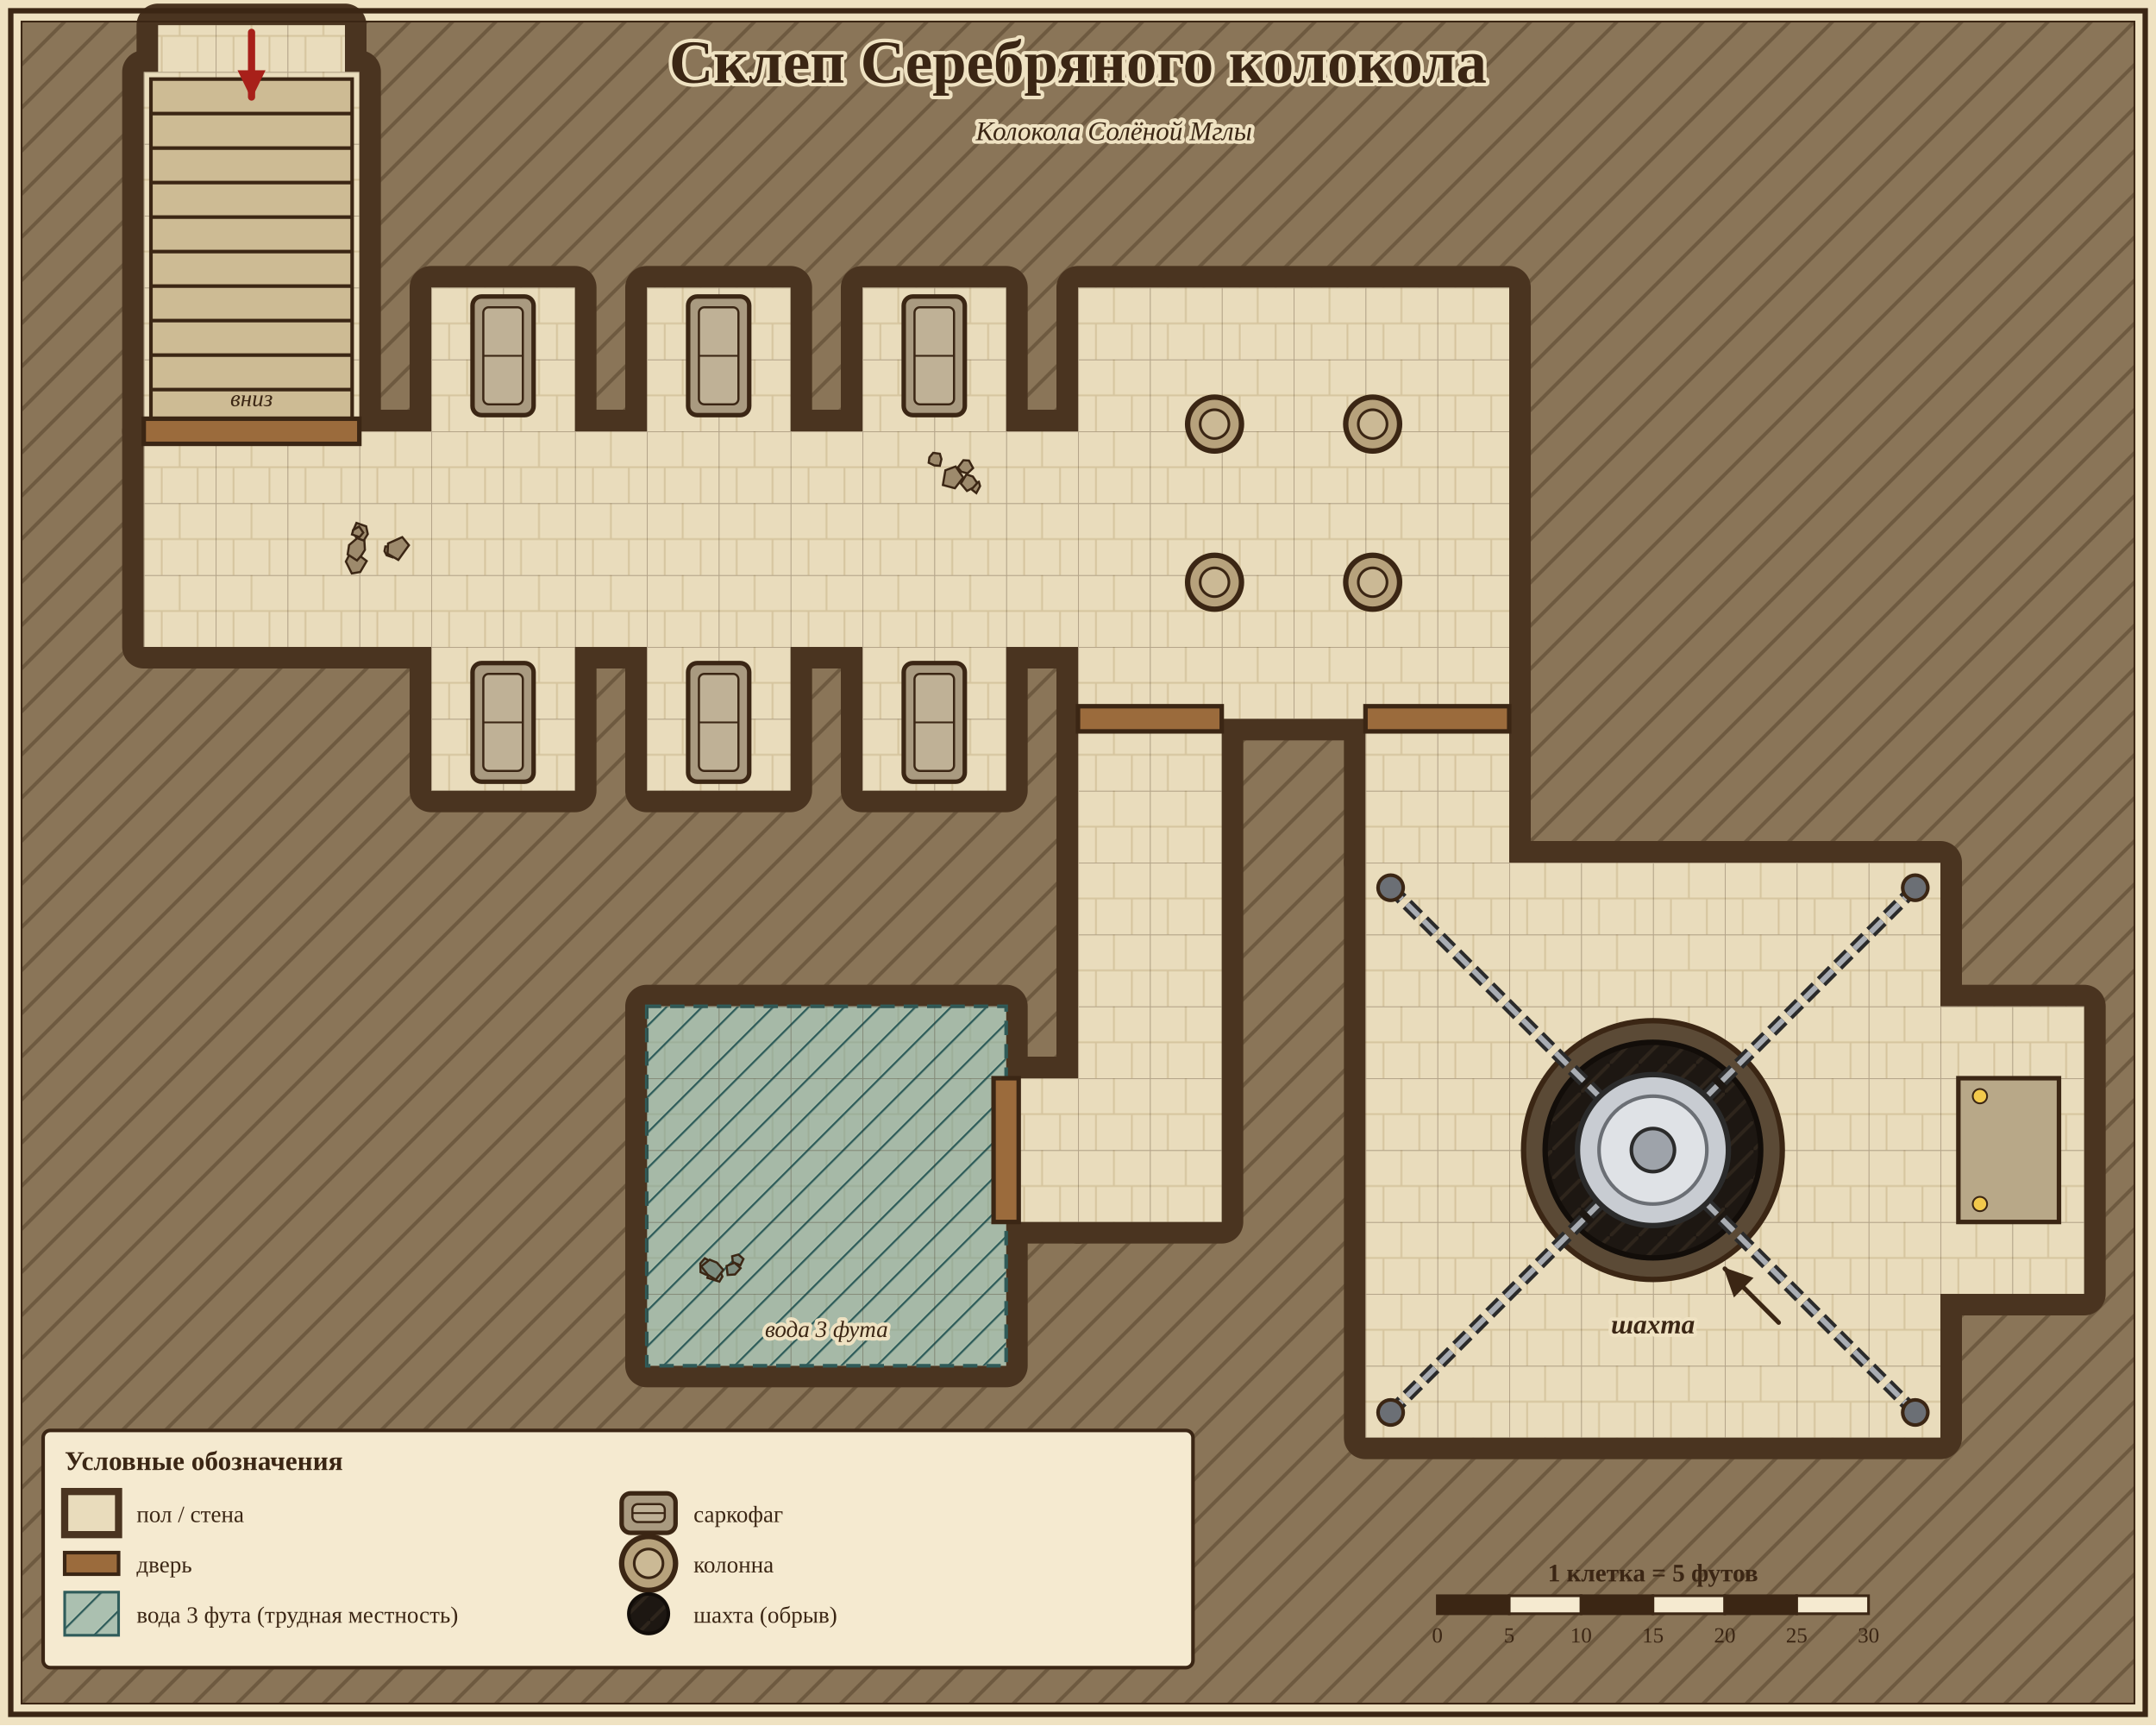
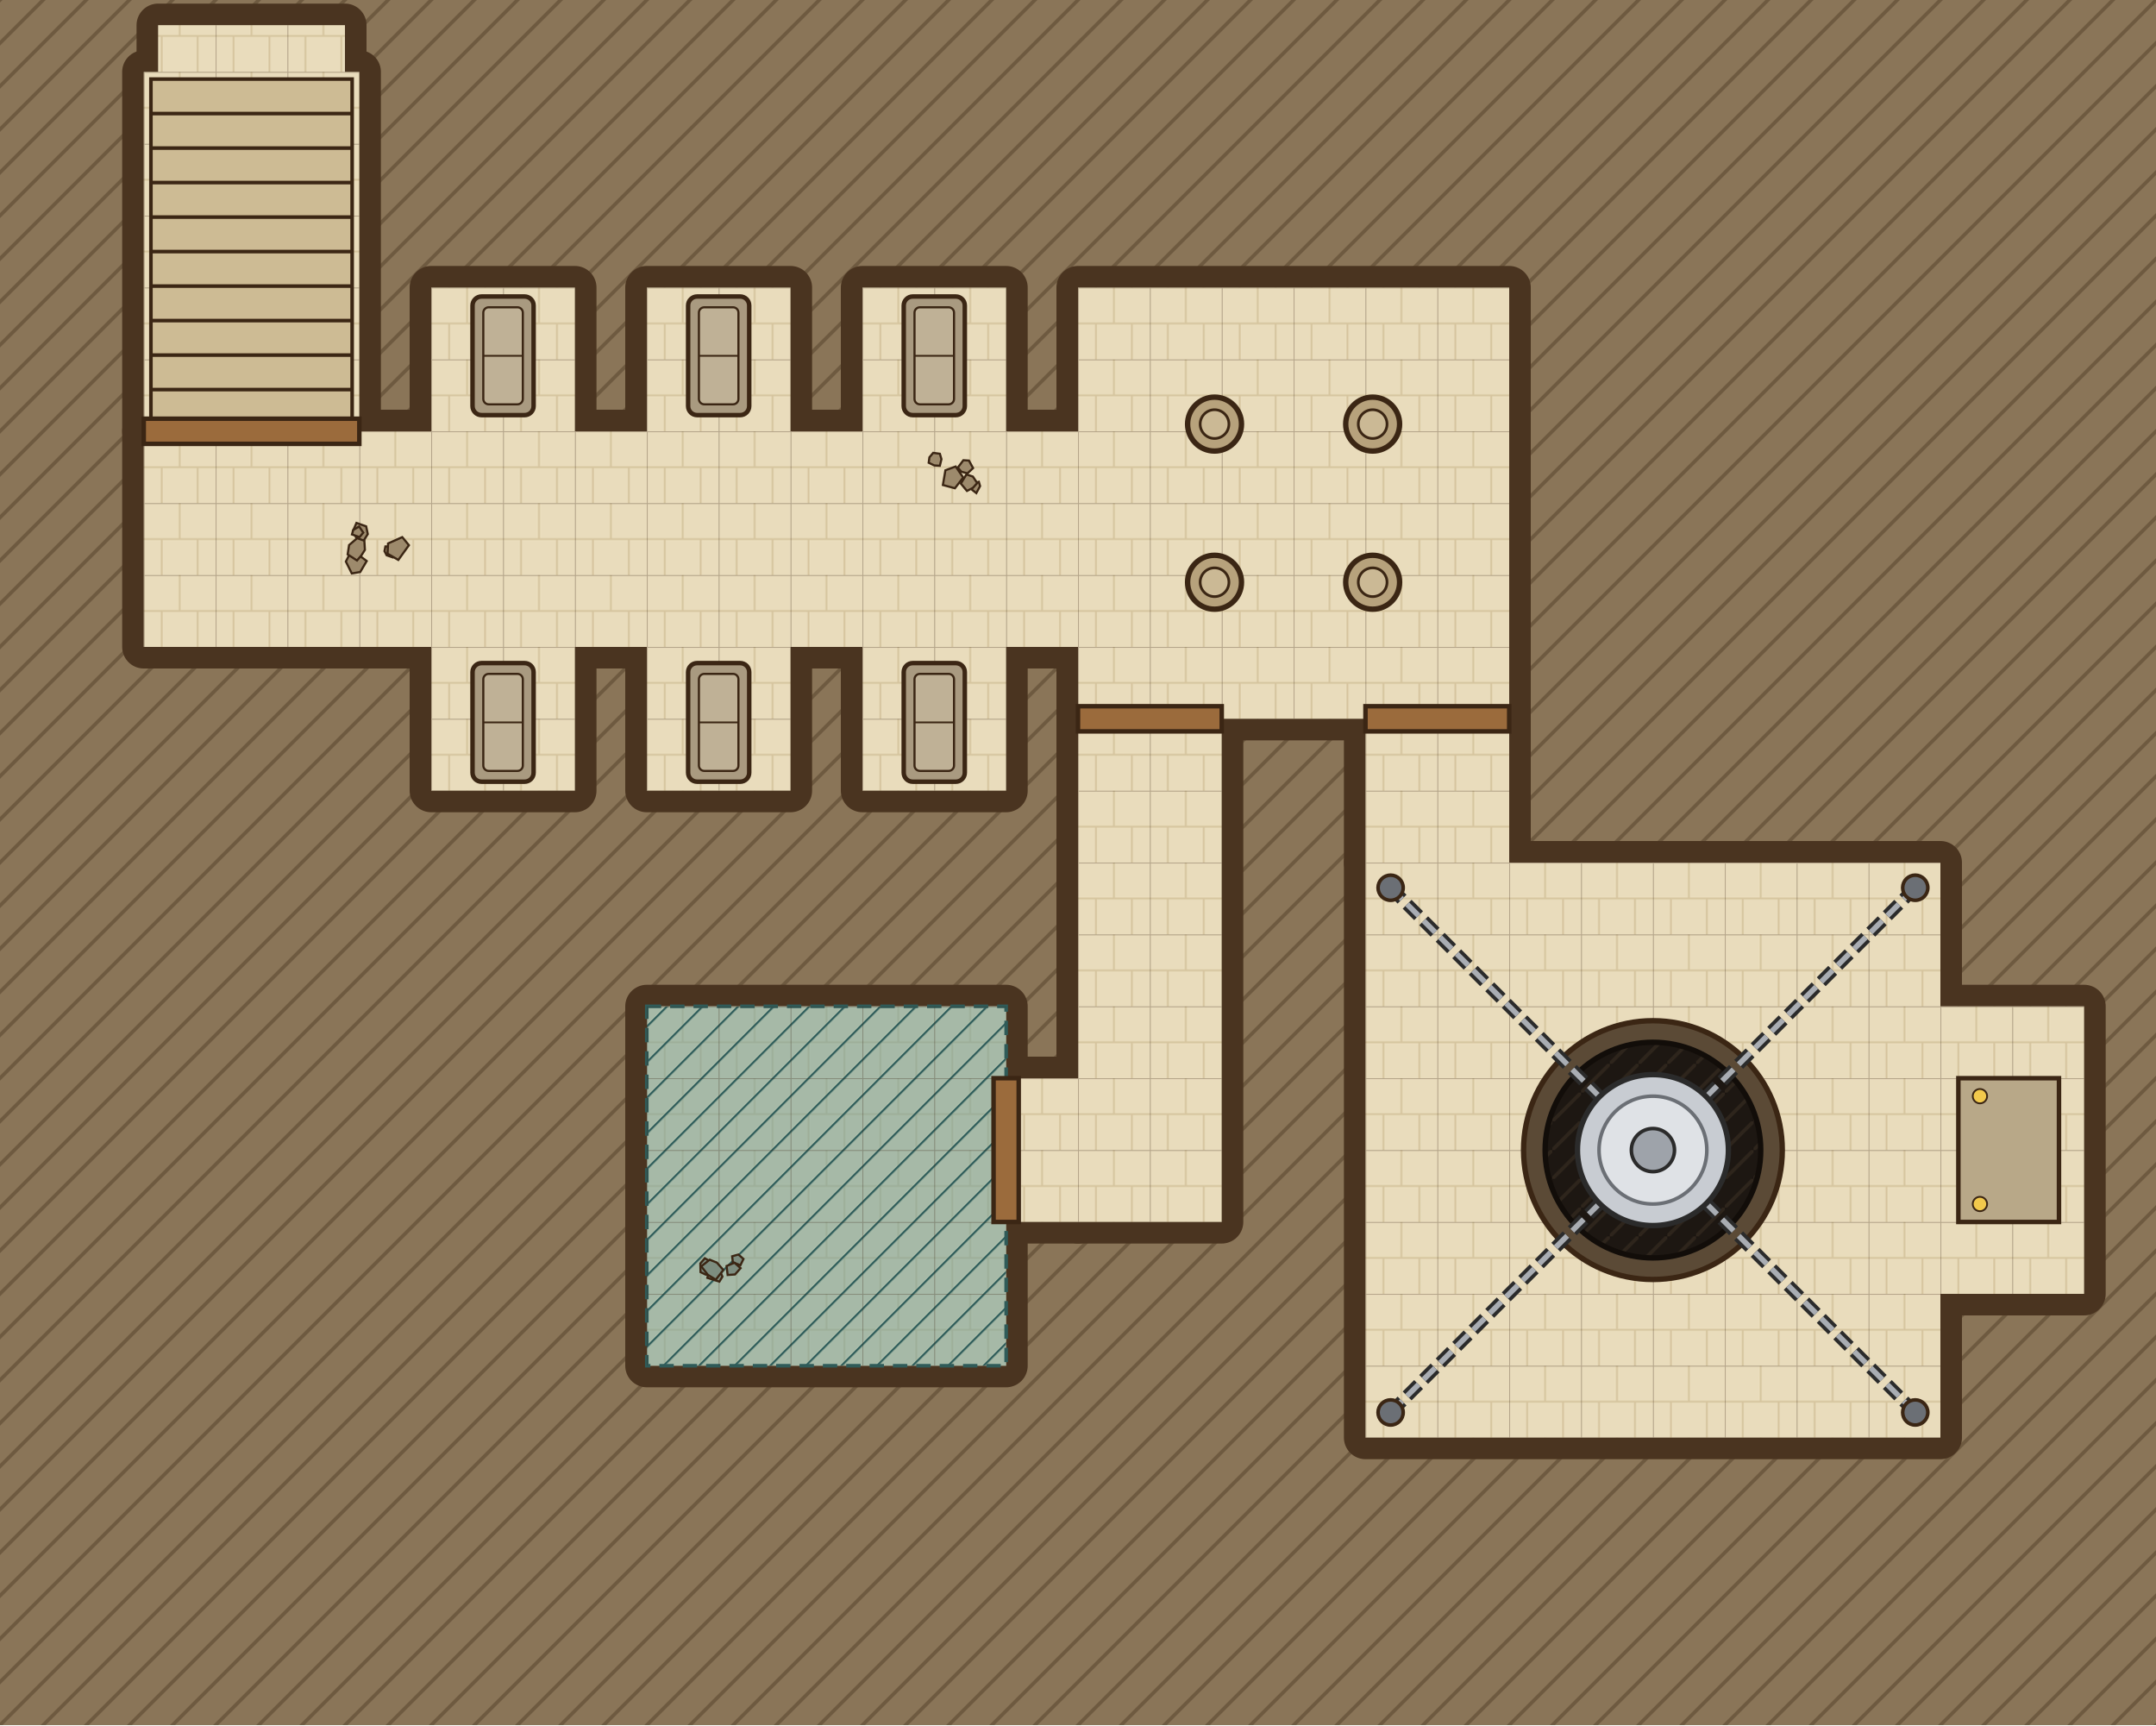
<svg xmlns="http://www.w3.org/2000/svg" width="1200" height="960" viewBox="0 0 1200 960">
  <defs>
    <pattern id="rock" width="24" height="24" patternUnits="userSpaceOnUse">
      <rect width="24" height="24" fill="#8a7558" stroke="none" />
      <path d="M0 24 L24 0 M-6 6 L6 -6 M18 30 L30 18" stroke="#6e5a40" stroke-width="2" fill="none" />
    </pattern>
    <pattern id="tile" width="40" height="40" patternUnits="userSpaceOnUse">
      <rect width="40" height="40" fill="#e9dcbc" stroke="none" />
      <path d="M0 20 L40 20 M20 0 L20 20 M10 20 L10 40 M30 20 L30 40" stroke="#d6c59f" stroke-width="1" fill="none" />
    </pattern>
    <pattern id="water" width="40" height="20" patternUnits="userSpaceOnUse">
      <rect width="40" height="20" fill="#7fa8a0" stroke="none" />
      <path d="M0 10 Q5 5 10 10 T20 10 T30 10 T40 10" stroke="#4f7d78" stroke-width="1.5" fill="none" />
    </pattern>
    <pattern id="waterhatch" width="14" height="14" patternUnits="userSpaceOnUse" patternTransform="rotate(45)">
      <rect width="14" height="14" fill="#6f9c96" fill-opacity="0.55" stroke="none" />
      <line x1="0" y1="0" x2="0" y2="14" stroke="#2f5c5a" stroke-width="2.2" />
    </pattern>
    <pattern id="grid" width="40" height="40" patternUnits="userSpaceOnUse">
      <path d="M40 0 L0 0 L0 40" fill="none" stroke="#3b2614" stroke-width="1" stroke-opacity="0.3" />
    </pattern>
    <pattern id="void" width="16" height="16" patternUnits="userSpaceOnUse">
      <rect width="16" height="16" fill="#1d1712" stroke="none" />
      <path d="M0 16 L16 0" stroke="#2e251c" stroke-width="2" fill="none" />
    </pattern>
    <g id="col">
      <circle r="15" fill="#b7a27c" stroke="#3b2614" stroke-width="3" />
      <circle r="8" fill="#cbb995" stroke="#3b2614" stroke-width="1.5" />
    </g>
  </defs>
  <rect x="0" y="0" width="1200" height="960" fill="#efe2c2" stroke="none" />
-   <rect x="12" y="12" width="1176" height="936" fill="url(#rock)" stroke="none" />
+   <rect x="0" y="0" width="1200" height="960" fill="url(#rock)" stroke="none" />
  <g>
    <rect x="80" y="40" width="120" height="200" fill="#4a3420" stroke="#4a3420" stroke-width="24" stroke-linejoin="round" />
    <rect x="88" y="14" width="104" height="40" fill="#4a3420" stroke="#4a3420" stroke-width="24" stroke-linejoin="round" />
    <rect x="80" y="240" width="520" height="120" fill="#4a3420" stroke="#4a3420" stroke-width="24" stroke-linejoin="round" />
    <rect x="240" y="160" width="80" height="80" fill="#4a3420" stroke="#4a3420" stroke-width="24" stroke-linejoin="round" />
    <rect x="360" y="160" width="80" height="80" fill="#4a3420" stroke="#4a3420" stroke-width="24" stroke-linejoin="round" />
    <rect x="480" y="160" width="80" height="80" fill="#4a3420" stroke="#4a3420" stroke-width="24" stroke-linejoin="round" />
    <rect x="240" y="360" width="80" height="80" fill="#4a3420" stroke="#4a3420" stroke-width="24" stroke-linejoin="round" />
    <rect x="360" y="360" width="80" height="80" fill="#4a3420" stroke="#4a3420" stroke-width="24" stroke-linejoin="round" />
    <rect x="480" y="360" width="80" height="80" fill="#4a3420" stroke="#4a3420" stroke-width="24" stroke-linejoin="round" />
    <rect x="600" y="160" width="240" height="240" fill="#4a3420" stroke="#4a3420" stroke-width="24" stroke-linejoin="round" />
    <rect x="600" y="400" width="80" height="280" fill="#4a3420" stroke="#4a3420" stroke-width="24" stroke-linejoin="round" />
    <rect x="560" y="600" width="40" height="80" fill="#4a3420" stroke="#4a3420" stroke-width="24" stroke-linejoin="round" />
    <rect x="360" y="560" width="200" height="200" fill="#4a3420" stroke="#4a3420" stroke-width="24" stroke-linejoin="round" />
    <rect x="760" y="400" width="80" height="80" fill="#4a3420" stroke="#4a3420" stroke-width="24" stroke-linejoin="round" />
    <rect x="760" y="480" width="320" height="320" fill="#4a3420" stroke="#4a3420" stroke-width="24" stroke-linejoin="round" />
    <rect x="1080" y="560" width="80" height="160" fill="#4a3420" stroke="#4a3420" stroke-width="24" stroke-linejoin="round" />
    <rect x="80" y="40" width="120" height="200" fill="url(#tile)" stroke="none" />
    <rect x="88" y="14" width="104" height="40" fill="url(#tile)" stroke="none" />
    <rect x="80" y="240" width="520" height="120" fill="url(#tile)" stroke="none" />
    <rect x="240" y="160" width="80" height="80" fill="url(#tile)" stroke="none" />
    <rect x="360" y="160" width="80" height="80" fill="url(#tile)" stroke="none" />
    <rect x="480" y="160" width="80" height="80" fill="url(#tile)" stroke="none" />
    <rect x="240" y="360" width="80" height="80" fill="url(#tile)" stroke="none" />
    <rect x="360" y="360" width="80" height="80" fill="url(#tile)" stroke="none" />
    <rect x="480" y="360" width="80" height="80" fill="url(#tile)" stroke="none" />
    <rect x="600" y="160" width="240" height="240" fill="url(#tile)" stroke="none" />
    <rect x="600" y="400" width="80" height="280" fill="url(#tile)" stroke="none" />
    <rect x="560" y="600" width="40" height="80" fill="url(#tile)" stroke="none" />
    <rect x="360" y="560" width="200" height="200" fill="url(#tile)" stroke="none" />
    <rect x="760" y="400" width="80" height="80" fill="url(#tile)" stroke="none" />
    <rect x="760" y="480" width="320" height="320" fill="url(#tile)" stroke="none" />
    <rect x="1080" y="560" width="80" height="160" fill="url(#tile)" stroke="none" />
  </g>
  <clipPath id="floorclip">
    <rect x="80" y="40" width="120" height="200" />
    <rect x="88" y="14" width="104" height="40" />
    <rect x="80" y="240" width="520" height="120" />
    <rect x="240" y="160" width="80" height="80" />
    <rect x="360" y="160" width="80" height="80" />
    <rect x="480" y="160" width="80" height="80" />
    <rect x="240" y="360" width="80" height="80" />
    <rect x="360" y="360" width="80" height="80" />
    <rect x="480" y="360" width="80" height="80" />
    <rect x="600" y="160" width="240" height="240" />
    <rect x="600" y="400" width="80" height="280" />
    <rect x="560" y="600" width="40" height="80" />
    <rect x="360" y="560" width="200" height="200" />
    <rect x="760" y="400" width="80" height="80" />
    <rect x="760" y="480" width="320" height="320" />
    <rect x="1080" y="560" width="80" height="160" />
  </clipPath>
  <rect x="360" y="560" width="200" height="200" fill="url(#waterhatch)" stroke="none" />
  <rect x="360" y="560" width="200" height="200" fill="none" stroke="#2f5c5a" stroke-width="2" stroke-dasharray="8 5" />
  <rect x="0" y="0" width="1200" height="960" fill="url(#grid)" stroke="none" clip-path="url(#floorclip)" />
  <g>
    <rect x="84" y="44" width="112" height="192" fill="#cdbb94" stroke="#3b2614" stroke-width="2" />
    <line x1="84" y1="63.2" x2="196" y2="63.2" stroke="#3b2614" stroke-width="2" />
    <line x1="84" y1="82.4" x2="196" y2="82.4" stroke="#3b2614" stroke-width="2" />
    <line x1="84" y1="101.6" x2="196" y2="101.6" stroke="#3b2614" stroke-width="2" />
    <line x1="84" y1="120.8" x2="196" y2="120.8" stroke="#3b2614" stroke-width="2" />
    <line x1="84" y1="140.0" x2="196" y2="140.0" stroke="#3b2614" stroke-width="2" />
    <line x1="84" y1="159.2" x2="196" y2="159.2" stroke="#3b2614" stroke-width="2" />
    <line x1="84" y1="178.4" x2="196" y2="178.4" stroke="#3b2614" stroke-width="2" />
    <line x1="84" y1="197.6" x2="196" y2="197.6" stroke="#3b2614" stroke-width="2" />
    <line x1="84" y1="216.8" x2="196" y2="216.8" stroke="#3b2614" stroke-width="2" />
  </g>
-   <text x="140.0" y="226.0" font-family="Georgia, 'Times New Roman', serif" font-size="13" text-anchor="middle" font-weight="normal" fill="#3b2614" stroke="none" font-style="italic">вниз</text>
  <g>
    <rect x="263.0" y="165.0" width="34" height="66" rx="5" fill="#a99a80" stroke="#3b2614" stroke-width="2.5" />
    <rect x="269.0" y="171.0" width="22" height="54" rx="3" fill="#bfb196" stroke="#3b2614" stroke-width="1.2" />
    <line x1="269.0" y1="198.0" x2="291.0" y2="198.0" stroke="#3b2614" stroke-width="1" />
  </g>
  <g>
    <rect x="263.0" y="369.0" width="34" height="66" rx="5" fill="#a99a80" stroke="#3b2614" stroke-width="2.5" />
    <rect x="269.0" y="375.0" width="22" height="54" rx="3" fill="#bfb196" stroke="#3b2614" stroke-width="1.2" />
    <line x1="269.0" y1="402.0" x2="291.0" y2="402.0" stroke="#3b2614" stroke-width="1" />
  </g>
  <g>
    <rect x="383.0" y="165.0" width="34" height="66" rx="5" fill="#a99a80" stroke="#3b2614" stroke-width="2.5" />
    <rect x="389.0" y="171.0" width="22" height="54" rx="3" fill="#bfb196" stroke="#3b2614" stroke-width="1.2" />
    <line x1="389.0" y1="198.0" x2="411.0" y2="198.0" stroke="#3b2614" stroke-width="1" />
  </g>
  <g>
    <rect x="383.0" y="369.0" width="34" height="66" rx="5" fill="#a99a80" stroke="#3b2614" stroke-width="2.5" />
    <rect x="389.0" y="375.0" width="22" height="54" rx="3" fill="#bfb196" stroke="#3b2614" stroke-width="1.2" />
    <line x1="389.0" y1="402.0" x2="411.0" y2="402.0" stroke="#3b2614" stroke-width="1" />
  </g>
  <g>
    <rect x="503.0" y="165.0" width="34" height="66" rx="5" fill="#a99a80" stroke="#3b2614" stroke-width="2.5" />
    <rect x="509.0" y="171.0" width="22" height="54" rx="3" fill="#bfb196" stroke="#3b2614" stroke-width="1.2" />
    <line x1="509.0" y1="198.0" x2="531.0" y2="198.0" stroke="#3b2614" stroke-width="1" />
  </g>
  <g>
    <rect x="503.0" y="369.0" width="34" height="66" rx="5" fill="#a99a80" stroke="#3b2614" stroke-width="2.5" />
    <rect x="509.0" y="375.0" width="22" height="54" rx="3" fill="#bfb196" stroke="#3b2614" stroke-width="1.2" />
    <line x1="509.0" y1="402.0" x2="531.0" y2="402.0" stroke="#3b2614" stroke-width="1" />
  </g>
  <g>
    <polygon points="204.1,312.2 200.5,318.3 195.8,319.1 192.5,312.5 194.9,307.8 200.8,309.7" fill="#9d8a6c" stroke="#3b2614" stroke-width="1.2" />
    <polygon points="218.8,305.9 218.4,310.1 215.2,309.0 214.0,306.7 214.5,304.1 217.8,304.1" fill="#9d8a6c" stroke="#3b2614" stroke-width="1.2" />
    <polygon points="204.7,297.2 202.0,301.5 199.1,300.8 196.4,295.6 198.4,291.0 203.8,292.9" fill="#9d8a6c" stroke="#3b2614" stroke-width="1.2" />
    <polygon points="227.6,303.4 221.7,311.6 215.7,308.1 216.0,302.4 223.9,298.9" fill="#9d8a6c" stroke="#3b2614" stroke-width="1.2" />
    <polygon points="203.1,306.0 201.2,309.0 198.7,311.9 193.5,308.5 194.3,303.3 198.8,299.5 202.8,300.9" fill="#9d8a6c" stroke="#3b2614" stroke-width="1.2" />
    <polygon points="202.2,296.4 200.1,298.9 195.9,297.4 196.6,294.9 199.9,293.0" fill="#9d8a6c" stroke="#3b2614" stroke-width="1.2" />
  </g>
  <g>
    <polygon points="545.5,270.5 543.4,274.4 541.1,272.6 539.8,269.6 544.8,268.1" fill="#9d8a6c" stroke="#3b2614" stroke-width="1.2" />
    <polygon points="543.9,268.8 541.5,271.5 538.2,273.2 534.8,269.1 537.9,264.0 541.5,265.2" fill="#9d8a6c" stroke="#3b2614" stroke-width="1.2" />
    <polygon points="524.0,255.5 523.1,259.2 520.0,259.0 516.9,257.5 517.3,254.5 519.4,252.0 523.1,252.5" fill="#9d8a6c" stroke="#3b2614" stroke-width="1.2" />
    <polygon points="536.1,265.7 531.5,271.7 524.8,269.9 526.2,261.7 531.9,259.6" fill="#9d8a6c" stroke="#3b2614" stroke-width="1.2" />
    <polygon points="541.6,260.5 538.5,263.4 535.1,262.5 533.1,260.2 536.2,256.1 539.3,256.3" fill="#9d8a6c" stroke="#3b2614" stroke-width="1.2" />
  </g>
  <use href="#col" x="676.0" y="236.0" />
  <use href="#col" x="676.0" y="324.0" />
  <use href="#col" x="764.0" y="236.0" />
  <use href="#col" x="764.0" y="324.0" />
  <rect x="600.0" y="393.0" width="80" height="14" fill="#9b6b3c" stroke="#3b2614" stroke-width="2.5" />
  <rect x="760.0" y="393.0" width="80" height="14" fill="#9b6b3c" stroke="#3b2614" stroke-width="2.5" />
  <rect x="553.0" y="600.0" width="14" height="80" fill="#9b6b3c" stroke="#3b2614" stroke-width="2.5" />
  <rect x="80.0" y="233.0" width="120" height="14" fill="#9b6b3c" stroke="#3b2614" stroke-width="2.5" />
  <g>
    <polygon points="398.1,705.0 396.7,709.3 392.8,709.3 389.9,707.9 389.8,703.1 392.3,700.2 395.4,702.0" fill="#7d8d80" stroke="#3b2614" stroke-width="1.2" />
    <polygon points="413.8,700.6 412.1,704.1 407.9,702.4 407.5,699.1 411.0,698.1" fill="#7d8d80" stroke="#3b2614" stroke-width="1.2" />
    <polygon points="402.1,710.4 400.4,713.2 393.7,711.1 394.8,706.6 399.7,705.0" fill="#7d8d80" stroke="#3b2614" stroke-width="1.2" />
    <polygon points="402.6,706.7 398.4,712.1 394.0,709.4 390.3,704.7 395.0,701.0 399.0,702.6" fill="#7d8d80" stroke="#3b2614" stroke-width="1.2" />
    <polygon points="412.2,705.7 409.1,709.2 405.0,709.5 404.4,704.5 408.8,702.7" fill="#7d8d80" stroke="#3b2614" stroke-width="1.2" />
  </g>
  <circle cx="920" cy="640" r="72" fill="#5b4a36" stroke="#3b2614" stroke-width="3" />
  <circle cx="920" cy="640" r="60" fill="url(#void)" stroke="#120d09" stroke-width="3" />
  <line x1="774" y1="494" x2="891.7" y2="611.7" stroke="#2b2b2b" stroke-width="7" stroke-dasharray="9 4" />
  <line x1="774" y1="494" x2="891.7" y2="611.7" stroke="#a9adb3" stroke-width="3" stroke-dasharray="9 4" />
  <circle cx="774" cy="494" r="7" fill="#6b6f75" stroke="#3b2614" stroke-width="2" />
  <line x1="1066" y1="494" x2="948.3" y2="611.7" stroke="#2b2b2b" stroke-width="7" stroke-dasharray="9 4" />
  <line x1="1066" y1="494" x2="948.3" y2="611.7" stroke="#a9adb3" stroke-width="3" stroke-dasharray="9 4" />
  <circle cx="1066" cy="494" r="7" fill="#6b6f75" stroke="#3b2614" stroke-width="2" />
  <line x1="774" y1="786" x2="891.7" y2="668.3" stroke="#2b2b2b" stroke-width="7" stroke-dasharray="9 4" />
  <line x1="774" y1="786" x2="891.7" y2="668.3" stroke="#a9adb3" stroke-width="3" stroke-dasharray="9 4" />
  <circle cx="774" cy="786" r="7" fill="#6b6f75" stroke="#3b2614" stroke-width="2" />
  <line x1="1066" y1="786" x2="948.3" y2="668.3" stroke="#2b2b2b" stroke-width="7" stroke-dasharray="9 4" />
  <line x1="1066" y1="786" x2="948.3" y2="668.3" stroke="#a9adb3" stroke-width="3" stroke-dasharray="9 4" />
  <circle cx="1066" cy="786" r="7" fill="#6b6f75" stroke="#3b2614" stroke-width="2" />
  <circle cx="920" cy="640" r="42" fill="#c8ccd2" stroke="#2b2b2b" stroke-width="3" />
  <circle cx="920" cy="640" r="30" fill="#dfe2e6" stroke="#6b6f75" stroke-width="2" />
  <circle cx="920" cy="640" r="12" fill="#9ea3aa" stroke="#2b2b2b" stroke-width="2" />
-   <text x="920.0" y="742.0" font-family="Georgia, 'Times New Roman', serif" font-size="15" text-anchor="middle" font-weight="bold" fill="#3b2614" stroke="#efe2c2" stroke-width="4" paint-order="stroke" stroke-linejoin="round" font-style="italic">шахта</text>
-   <g>
-     <line x1="990.0" y1="736.0" x2="960.0" y2="706.0" stroke="#3b2614" stroke-width="2.5" stroke-linecap="round" />
-     <path d="M960.0 706.0 L975.1 711.3 L965.3 721.1 Z" fill="#3b2614" stroke="#3b2614" stroke-width="1" />
-   </g>
  <rect x="1090" y="600" width="56" height="80" fill="#b8a888" stroke="#3b2614" stroke-width="2.5" />
  <circle cx="1102" cy="610" r="4" fill="#f2c94c" stroke="#3b2614" stroke-width="1" />
  <circle cx="1102" cy="670" r="4" fill="#f2c94c" stroke="#3b2614" stroke-width="1" />
-   <g>
-     <line x1="140.0" y1="18.0" x2="140.0" y2="54.0" stroke="#a8201a" stroke-width="4" stroke-linecap="round" />
-     <path d="M140.0 54.0 L133.0 39.6 L147.0 39.6 Z" fill="#a8201a" stroke="#a8201a" stroke-width="1" />
-   </g>
-   <text x="460.0" y="744.0" font-family="Georgia, 'Times New Roman', serif" font-size="13" text-anchor="middle" font-weight="normal" fill="#3b2614" stroke="#efe2c2" stroke-width="4" paint-order="stroke" stroke-linejoin="round" font-style="italic">вода 3 фута</text>
-   <g>
-     <rect x="24" y="796" width="640" height="132" fill="#f5ead0" stroke="#3b2614" stroke-width="2" rx="4" />
-     <text x="36.0" y="818.0" font-family="Georgia, 'Times New Roman', serif" font-size="15" text-anchor="start" font-weight="bold" fill="#3b2614" stroke="none">Условные обозначения</text>
-     <g transform="translate(36.0,830.0)">
-       <rect x="0" y="0" width="30" height="24" fill="#e9dcbc" stroke="#4a3420" stroke-width="4" />
-     </g>
-     <text x="76.0" y="847.0" font-family="Georgia, 'Times New Roman', serif" font-size="13" text-anchor="start" font-weight="normal" fill="#3b2614" stroke="none">пол / стена</text>
-     <g transform="translate(36.0,858.0)">
-       <rect x="0" y="6" width="30" height="12" fill="#9b6b3c" stroke="#3b2614" stroke-width="2" />
-     </g>
-     <text x="76.0" y="875.0" font-family="Georgia, 'Times New Roman', serif" font-size="13" text-anchor="start" font-weight="normal" fill="#3b2614" stroke="none">дверь</text>
-     <g transform="translate(36.0,886.0)">
-       <rect x="0" y="0" width="30" height="24" fill="url(#waterhatch)" stroke="#2f5c5a" stroke-width="1.5" />
-     </g>
-     <text x="76.0" y="903.0" font-family="Georgia, 'Times New Roman', serif" font-size="13" text-anchor="start" font-weight="normal" fill="#3b2614" stroke="none">вода 3 фута (трудная местность)</text>
-     <g transform="translate(346.0,830.0)">
-       <g>
-         <rect x="0.0" y="1.0" width="30" height="22" rx="5" fill="#a99a80" stroke="#3b2614" stroke-width="2.5" />
-         <rect x="6.0" y="7.0" width="18" height="10" rx="3" fill="#bfb196" stroke="#3b2614" stroke-width="1.2" />
-         <line x1="6.0" y1="12.0" x2="24.0" y2="12.0" stroke="#3b2614" stroke-width="1" />
-       </g>
-     </g>
-     <text x="386.0" y="847.0" font-family="Georgia, 'Times New Roman', serif" font-size="13" text-anchor="start" font-weight="normal" fill="#3b2614" stroke="none">саркофаг</text>
-     <g transform="translate(346.0,858.0)">
-       <use href="#col" x="15" y="12" />
-     </g>
-     <text x="386.0" y="875.0" font-family="Georgia, 'Times New Roman', serif" font-size="13" text-anchor="start" font-weight="normal" fill="#3b2614" stroke="none">колонна</text>
-     <g transform="translate(346.0,886.0)">
-       <circle cx="15" cy="12" r="11" fill="url(#void)" stroke="#120d09" stroke-width="2" />
-     </g>
-     <text x="386.0" y="903.0" font-family="Georgia, 'Times New Roman', serif" font-size="13" text-anchor="start" font-weight="normal" fill="#3b2614" stroke="none">шахта (обрыв)</text>
-   </g>
-   <g>
-     <rect x="800" y="888" width="40" height="10" fill="#3b2614" stroke="#3b2614" stroke-width="1.5" />
-     <rect x="840" y="888" width="40" height="10" fill="#f5ead0" stroke="#3b2614" stroke-width="1.5" />
-     <rect x="880" y="888" width="40" height="10" fill="#3b2614" stroke="#3b2614" stroke-width="1.5" />
-     <rect x="920" y="888" width="40" height="10" fill="#f5ead0" stroke="#3b2614" stroke-width="1.5" />
-     <rect x="960" y="888" width="40" height="10" fill="#3b2614" stroke="#3b2614" stroke-width="1.5" />
-     <rect x="1000" y="888" width="40" height="10" fill="#f5ead0" stroke="#3b2614" stroke-width="1.5" />
-     <text x="800.0" y="914.0" font-family="Georgia, 'Times New Roman', serif" font-size="12" text-anchor="middle" font-weight="normal" fill="#3b2614" stroke="none">0</text>
-     <text x="840.0" y="914.0" font-family="Georgia, 'Times New Roman', serif" font-size="12" text-anchor="middle" font-weight="normal" fill="#3b2614" stroke="none">5</text>
-     <text x="880.0" y="914.0" font-family="Georgia, 'Times New Roman', serif" font-size="12" text-anchor="middle" font-weight="normal" fill="#3b2614" stroke="none">10</text>
-     <text x="920.0" y="914.0" font-family="Georgia, 'Times New Roman', serif" font-size="12" text-anchor="middle" font-weight="normal" fill="#3b2614" stroke="none">15</text>
-     <text x="960.0" y="914.0" font-family="Georgia, 'Times New Roman', serif" font-size="12" text-anchor="middle" font-weight="normal" fill="#3b2614" stroke="none">20</text>
-     <text x="1000.0" y="914.0" font-family="Georgia, 'Times New Roman', serif" font-size="12" text-anchor="middle" font-weight="normal" fill="#3b2614" stroke="none">25</text>
-     <text x="1040.0" y="914.0" font-family="Georgia, 'Times New Roman', serif" font-size="12" text-anchor="middle" font-weight="normal" fill="#3b2614" stroke="none">30</text>
-     <text x="920.0" y="880.0" font-family="Georgia, 'Times New Roman', serif" font-size="14" text-anchor="middle" font-weight="bold" fill="#3b2614" stroke="none">1 клетка = 5 футов</text>
-   </g>
-   <text x="600.0" y="46.0" font-family="Georgia, 'Times New Roman', serif" font-size="34" text-anchor="middle" font-weight="bold" fill="#3b2614" stroke="#efe2c2" stroke-width="4" paint-order="stroke" stroke-linejoin="round">Склеп Серебряного колокола</text>
-   <text x="620.0" y="78.0" font-family="Georgia, 'Times New Roman', serif" font-size="15" text-anchor="middle" font-weight="normal" fill="#3b2614" stroke="#efe2c2" stroke-width="4" paint-order="stroke" stroke-linejoin="round" font-style="italic">Колокола Солёной Мглы</text>
-   <rect x="6" y="6" width="1188" height="948" fill="none" stroke="#3b2614" stroke-width="3" />
-   <rect x="12" y="12" width="1176" height="936" fill="none" stroke="#3b2614" stroke-width="1" />
</svg>
